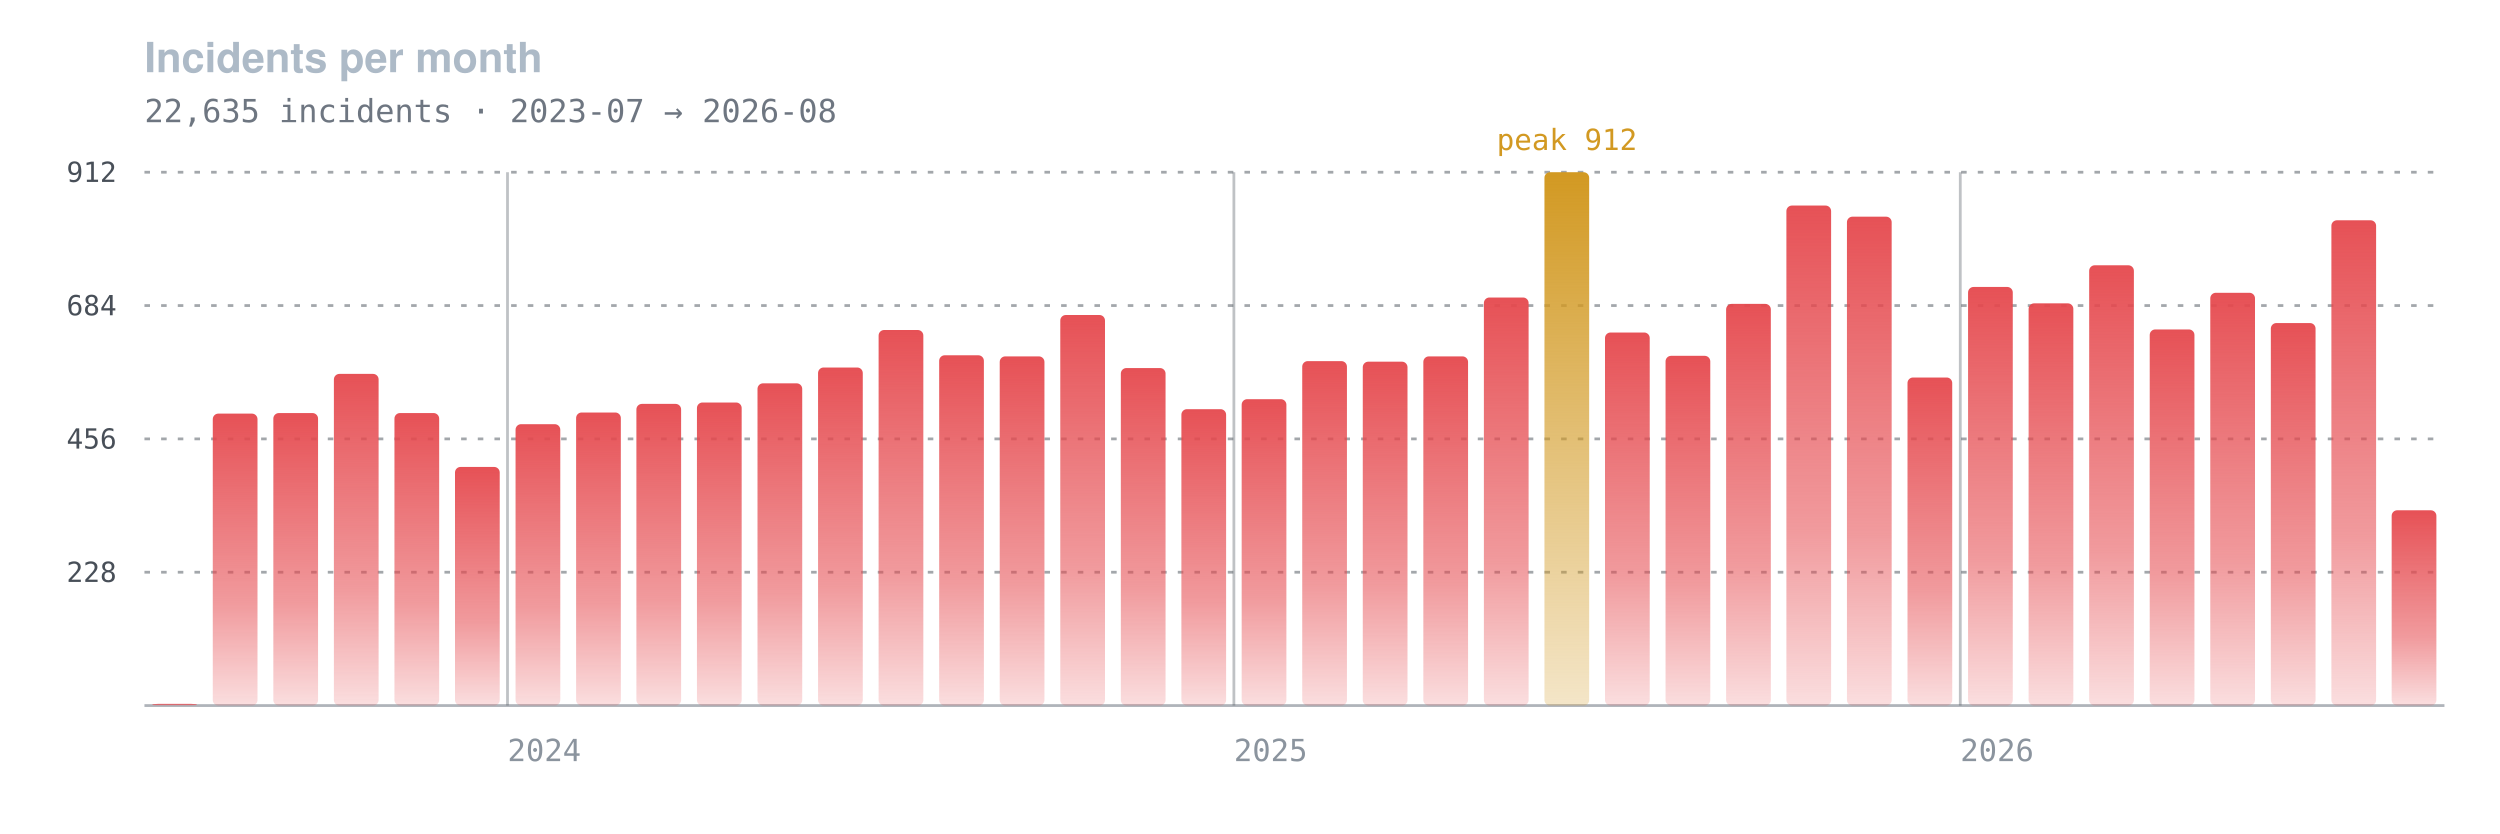
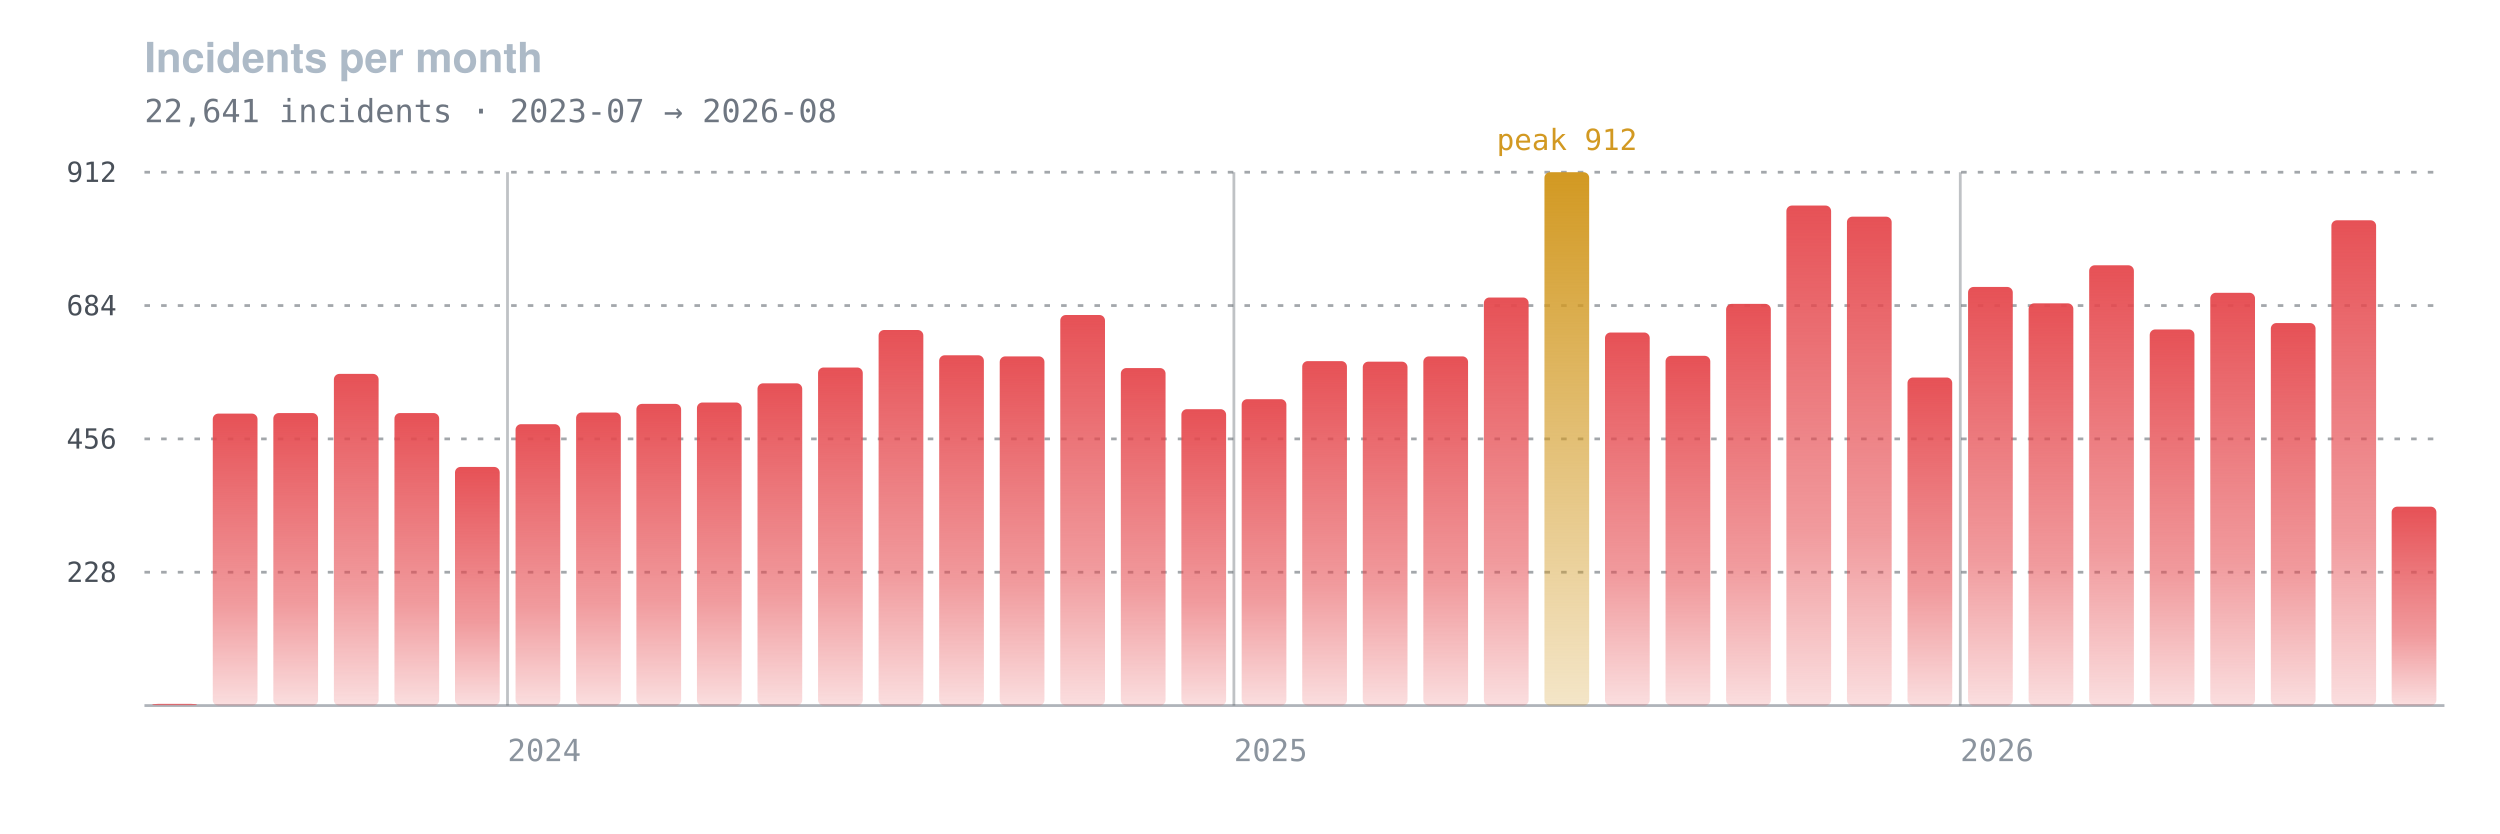
<svg xmlns="http://www.w3.org/2000/svg" viewBox="0 0 900 300" width="900" height="300" role="img">
  <defs>
    <linearGradient id="bg" x1="0" y1="0" x2="0" y2="1">
      <stop offset="0%" stop-color="#e5484d" stop-opacity="0.95" />
      <stop offset="65%" stop-color="#e5484d" stop-opacity="0.55" />
      <stop offset="100%" stop-color="#e5484d" stop-opacity="0.18" />
    </linearGradient>
    <linearGradient id="pk" x1="0" y1="0" x2="0" y2="1">
      <stop offset="0%" stop-color="#d29922" stop-opacity="1" />
      <stop offset="100%" stop-color="#d29922" stop-opacity="0.25" />
    </linearGradient>
  </defs>
  <text x="52" y="26" fill="#adbac7" font-size="15" font-family="-apple-system,BlinkMacSystemFont,Segoe UI,Helvetica,Arial,sans-serif" font-weight="600">Incidents per month</text>
-   <text x="52" y="44" fill="#6e7681" font-size="11.5" font-family="ui-monospace,SFMono-Regular,Menlo,Consolas,monospace">22,635 incidents · 2023-07 → 2026-08</text>
+   <text x="52" y="44" fill="#6e7681" font-size="11.5" font-family="ui-monospace,SFMono-Regular,Menlo,Consolas,monospace">22,641 incidents · 2023-07 → 2026-08</text>
  <line x1="52" y1="206.0" x2="880" y2="206.0" stroke="#484f58" stroke-width="1" stroke-dasharray="2 4" opacity="0.5" />
  <text x="42" y="209.5" fill="#484f58" font-size="10" font-family="ui-monospace,SFMono-Regular,Menlo,Consolas,monospace" text-anchor="end">228</text>
  <line x1="52" y1="158.0" x2="880" y2="158.0" stroke="#484f58" stroke-width="1" stroke-dasharray="2 4" opacity="0.5" />
  <text x="42" y="161.5" fill="#484f58" font-size="10" font-family="ui-monospace,SFMono-Regular,Menlo,Consolas,monospace" text-anchor="end">456</text>
  <line x1="52" y1="110.0" x2="880" y2="110.0" stroke="#484f58" stroke-width="1" stroke-dasharray="2 4" opacity="0.5" />
  <text x="42" y="113.5" fill="#484f58" font-size="10" font-family="ui-monospace,SFMono-Regular,Menlo,Consolas,monospace" text-anchor="end">684</text>
  <line x1="52" y1="62.0" x2="880" y2="62.0" stroke="#484f58" stroke-width="1" stroke-dasharray="2 4" opacity="0.5" />
  <text x="42" y="65.5" fill="#484f58" font-size="10" font-family="ui-monospace,SFMono-Regular,Menlo,Consolas,monospace" text-anchor="end">912</text>
  <line x1="52" y1="254" x2="880" y2="254" stroke="#6e7681" stroke-width="1" opacity="0.55" />
  <rect x="54.8" y="253.4" width="16.1" height="0.6" rx="2" fill="url(#bg)" />
  <rect x="76.6" y="148.9" width="16.1" height="105.1" rx="2" fill="url(#bg)" />
  <rect x="98.4" y="148.7" width="16.1" height="105.3" rx="2" fill="url(#bg)" />
  <rect x="120.2" y="134.6" width="16.1" height="119.4" rx="2" fill="url(#bg)" />
  <rect x="142.0" y="148.7" width="16.1" height="105.3" rx="2" fill="url(#bg)" />
  <rect x="163.8" y="168.1" width="16.1" height="85.9" rx="2" fill="url(#bg)" />
  <rect x="185.6" y="152.7" width="16.1" height="101.3" rx="2" fill="url(#bg)" />
  <line x1="182.7" y1="62" x2="182.7" y2="254" stroke="#484f58" stroke-width="1" opacity="0.35" />
  <text x="182.7" y="274" fill="#8b949e" font-size="11" font-family="ui-monospace,SFMono-Regular,Menlo,Consolas,monospace">2024</text>
  <rect x="207.4" y="148.5" width="16.1" height="105.5" rx="2" fill="url(#bg)" />
  <rect x="229.1" y="145.4" width="16.1" height="108.6" rx="2" fill="url(#bg)" />
  <rect x="250.9" y="144.9" width="16.1" height="109.1" rx="2" fill="url(#bg)" />
  <rect x="272.7" y="138.0" width="16.1" height="116.0" rx="2" fill="url(#bg)" />
  <rect x="294.5" y="132.3" width="16.1" height="121.7" rx="2" fill="url(#bg)" />
  <rect x="316.3" y="118.8" width="16.1" height="135.2" rx="2" fill="url(#bg)" />
  <rect x="338.1" y="127.9" width="16.1" height="126.1" rx="2" fill="url(#bg)" />
  <rect x="359.9" y="128.3" width="16.1" height="125.7" rx="2" fill="url(#bg)" />
  <rect x="381.7" y="113.4" width="16.1" height="140.6" rx="2" fill="url(#bg)" />
  <rect x="403.5" y="132.5" width="16.1" height="121.5" rx="2" fill="url(#bg)" />
  <rect x="425.3" y="147.3" width="16.1" height="106.7" rx="2" fill="url(#bg)" />
  <rect x="447.0" y="143.7" width="16.1" height="110.3" rx="2" fill="url(#bg)" />
  <line x1="444.2" y1="62" x2="444.2" y2="254" stroke="#484f58" stroke-width="1" opacity="0.35" />
  <text x="444.2" y="274" fill="#8b949e" font-size="11" font-family="ui-monospace,SFMono-Regular,Menlo,Consolas,monospace">2025</text>
  <rect x="468.8" y="130.0" width="16.1" height="124.0" rx="2" fill="url(#bg)" />
  <rect x="490.6" y="130.2" width="16.1" height="123.8" rx="2" fill="url(#bg)" />
  <rect x="512.4" y="128.3" width="16.1" height="125.7" rx="2" fill="url(#bg)" />
  <rect x="534.2" y="107.1" width="16.1" height="146.9" rx="2" fill="url(#bg)" />
  <rect x="556.0" y="62.0" width="16.1" height="192.0" rx="2" fill="url(#pk)" />
  <rect x="577.8" y="119.7" width="16.1" height="134.3" rx="2" fill="url(#bg)" />
  <rect x="599.6" y="128.1" width="16.1" height="125.9" rx="2" fill="url(#bg)" />
  <rect x="621.4" y="109.4" width="16.1" height="144.6" rx="2" fill="url(#bg)" />
  <rect x="643.1" y="74.0" width="16.1" height="180.0" rx="2" fill="url(#bg)" />
  <rect x="664.9" y="78.0" width="16.1" height="176.0" rx="2" fill="url(#bg)" />
  <rect x="686.7" y="135.9" width="16.1" height="118.1" rx="2" fill="url(#bg)" />
  <rect x="708.5" y="103.3" width="16.1" height="150.7" rx="2" fill="url(#bg)" />
  <line x1="705.7" y1="62" x2="705.7" y2="254" stroke="#484f58" stroke-width="1" opacity="0.35" />
  <text x="705.7" y="274" fill="#8b949e" font-size="11" font-family="ui-monospace,SFMono-Regular,Menlo,Consolas,monospace">2026</text>
  <rect x="730.3" y="109.2" width="16.1" height="144.8" rx="2" fill="url(#bg)" />
  <rect x="752.1" y="95.5" width="16.1" height="158.5" rx="2" fill="url(#bg)" />
  <rect x="773.9" y="118.6" width="16.1" height="135.4" rx="2" fill="url(#bg)" />
  <rect x="795.7" y="105.4" width="16.1" height="148.6" rx="2" fill="url(#bg)" />
  <rect x="817.5" y="116.3" width="16.1" height="137.7" rx="2" fill="url(#bg)" />
  <rect x="839.3" y="79.3" width="16.1" height="174.7" rx="2" fill="url(#bg)" />
-   <rect x="861.0" y="183.7" width="16.1" height="70.3" rx="2" fill="url(#bg)" />
+   <rect x="861.0" y="182.4" width="16.1" height="71.6" rx="2" fill="url(#bg)" />
  <text x="564.1" y="54.0" fill="#d29922" font-size="10.5" font-family="ui-monospace,SFMono-Regular,Menlo,Consolas,monospace" text-anchor="middle">peak 912</text>
</svg>
